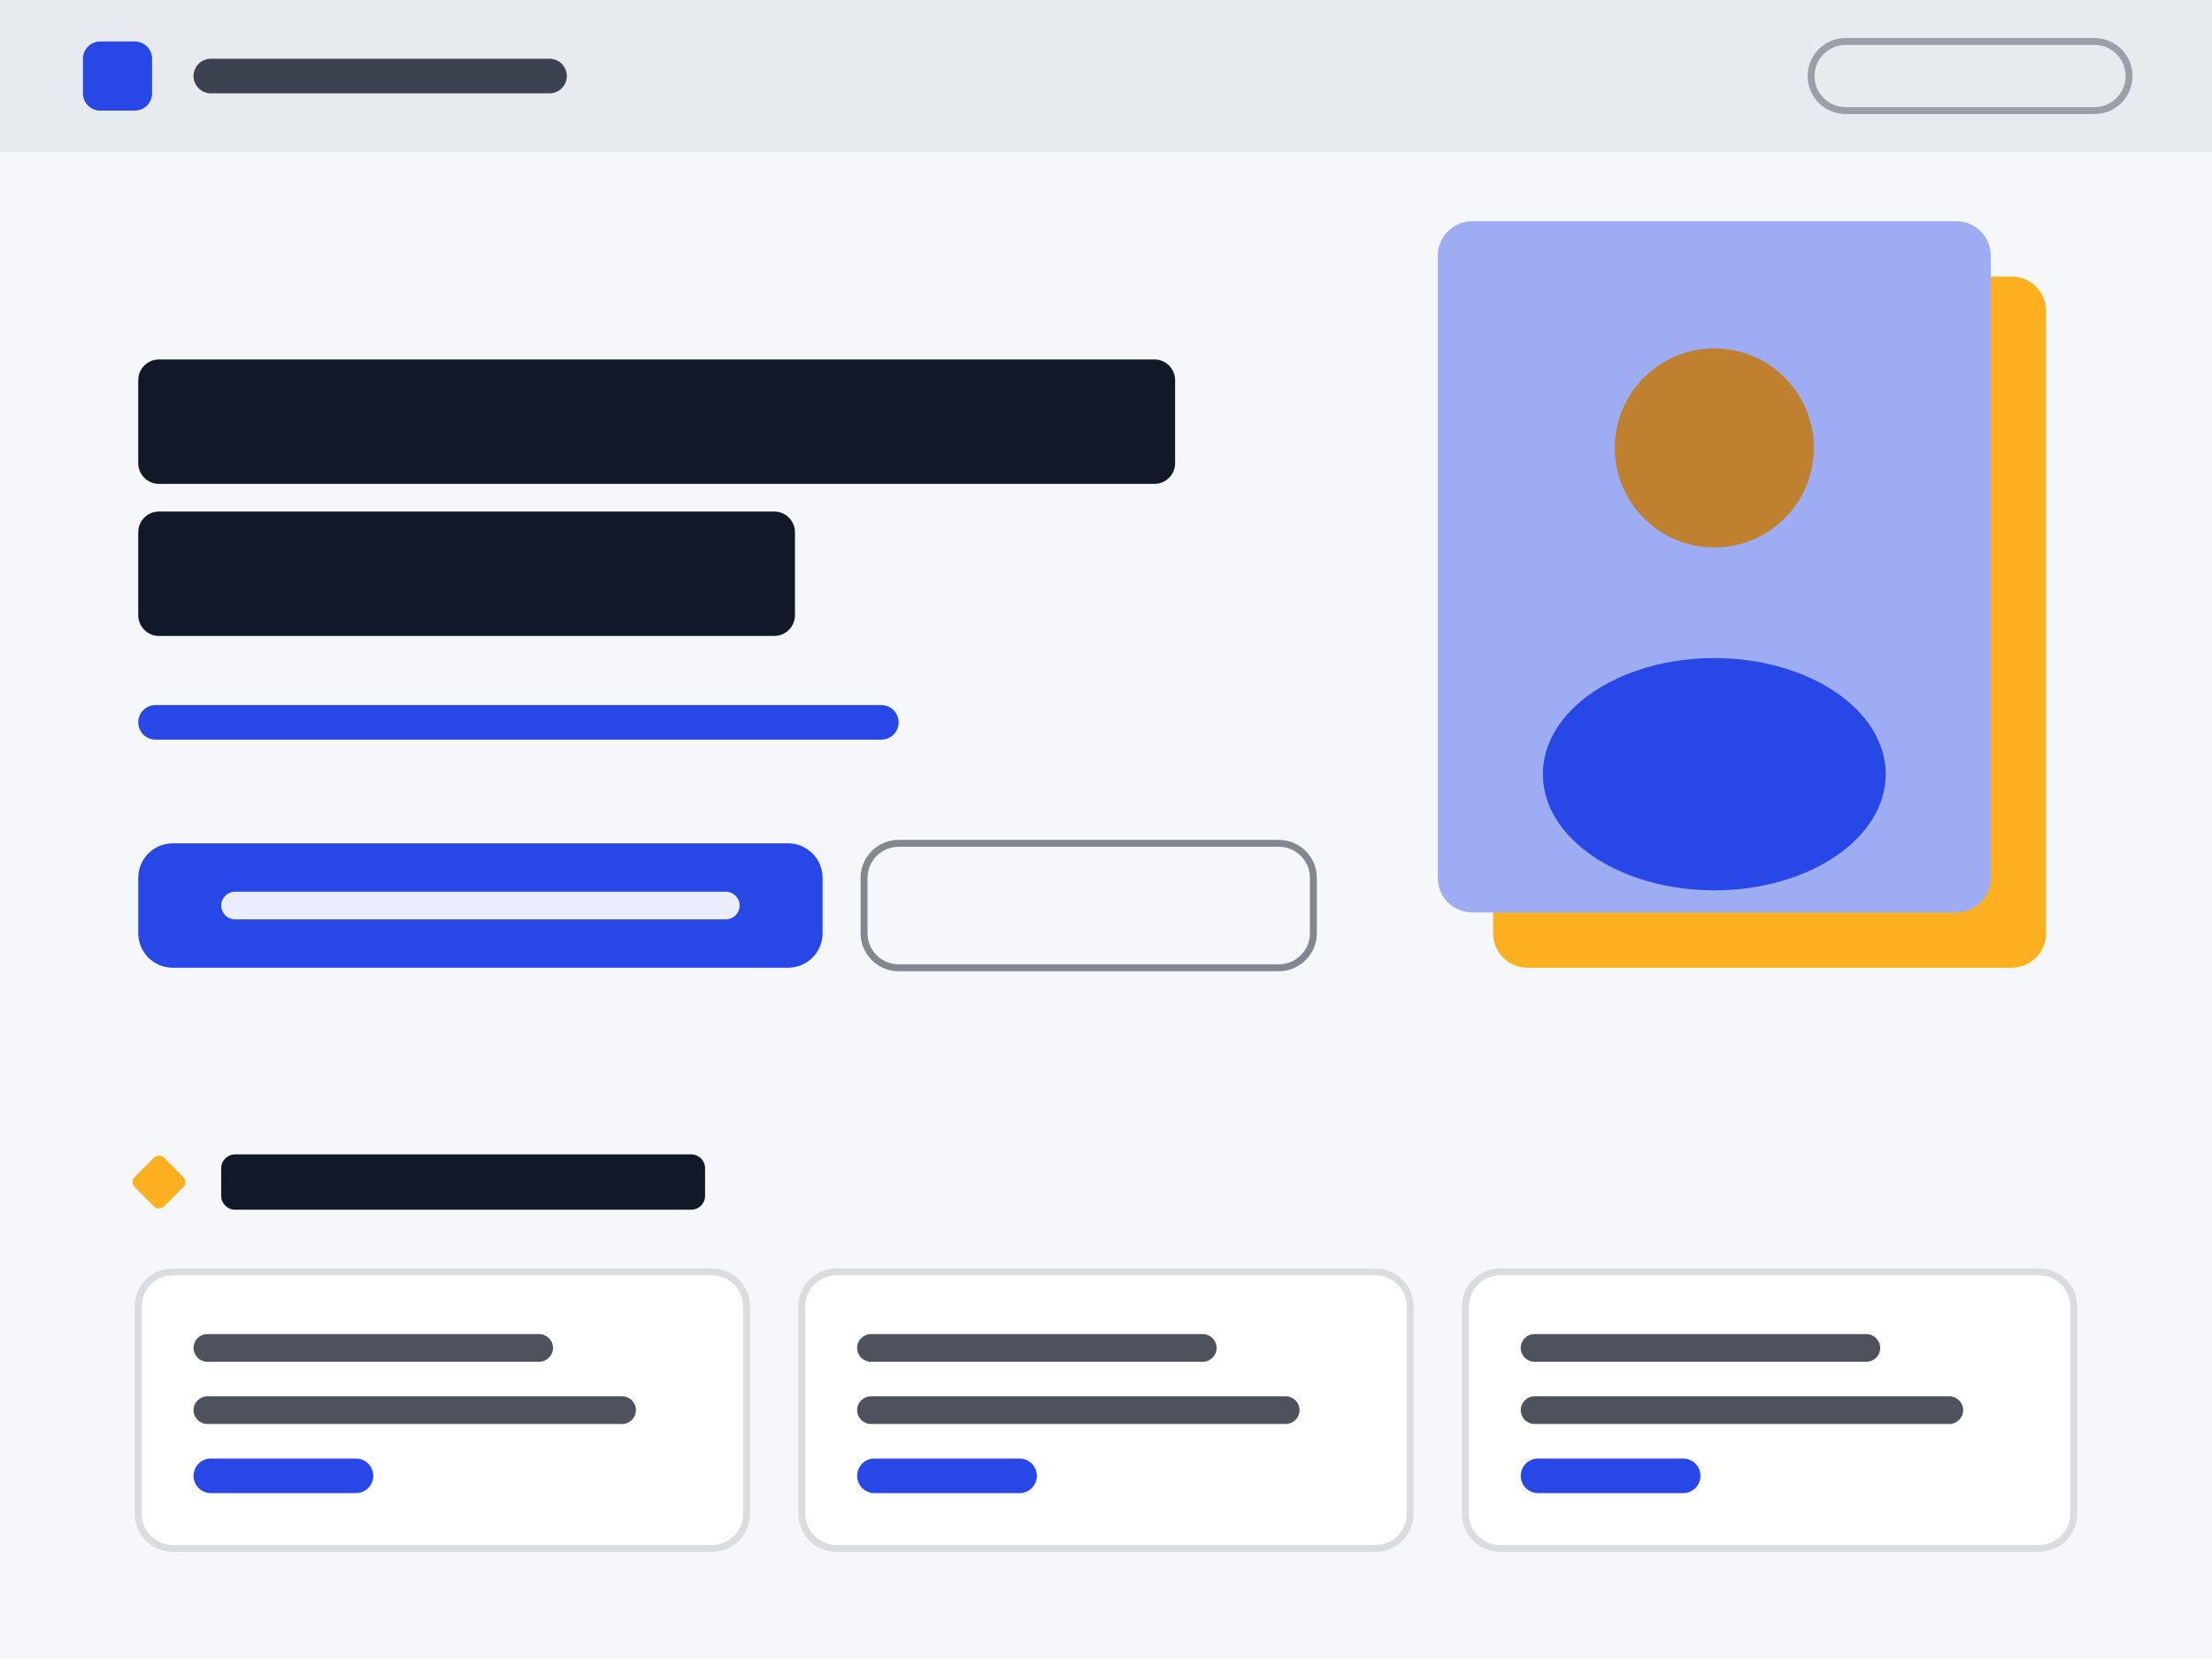
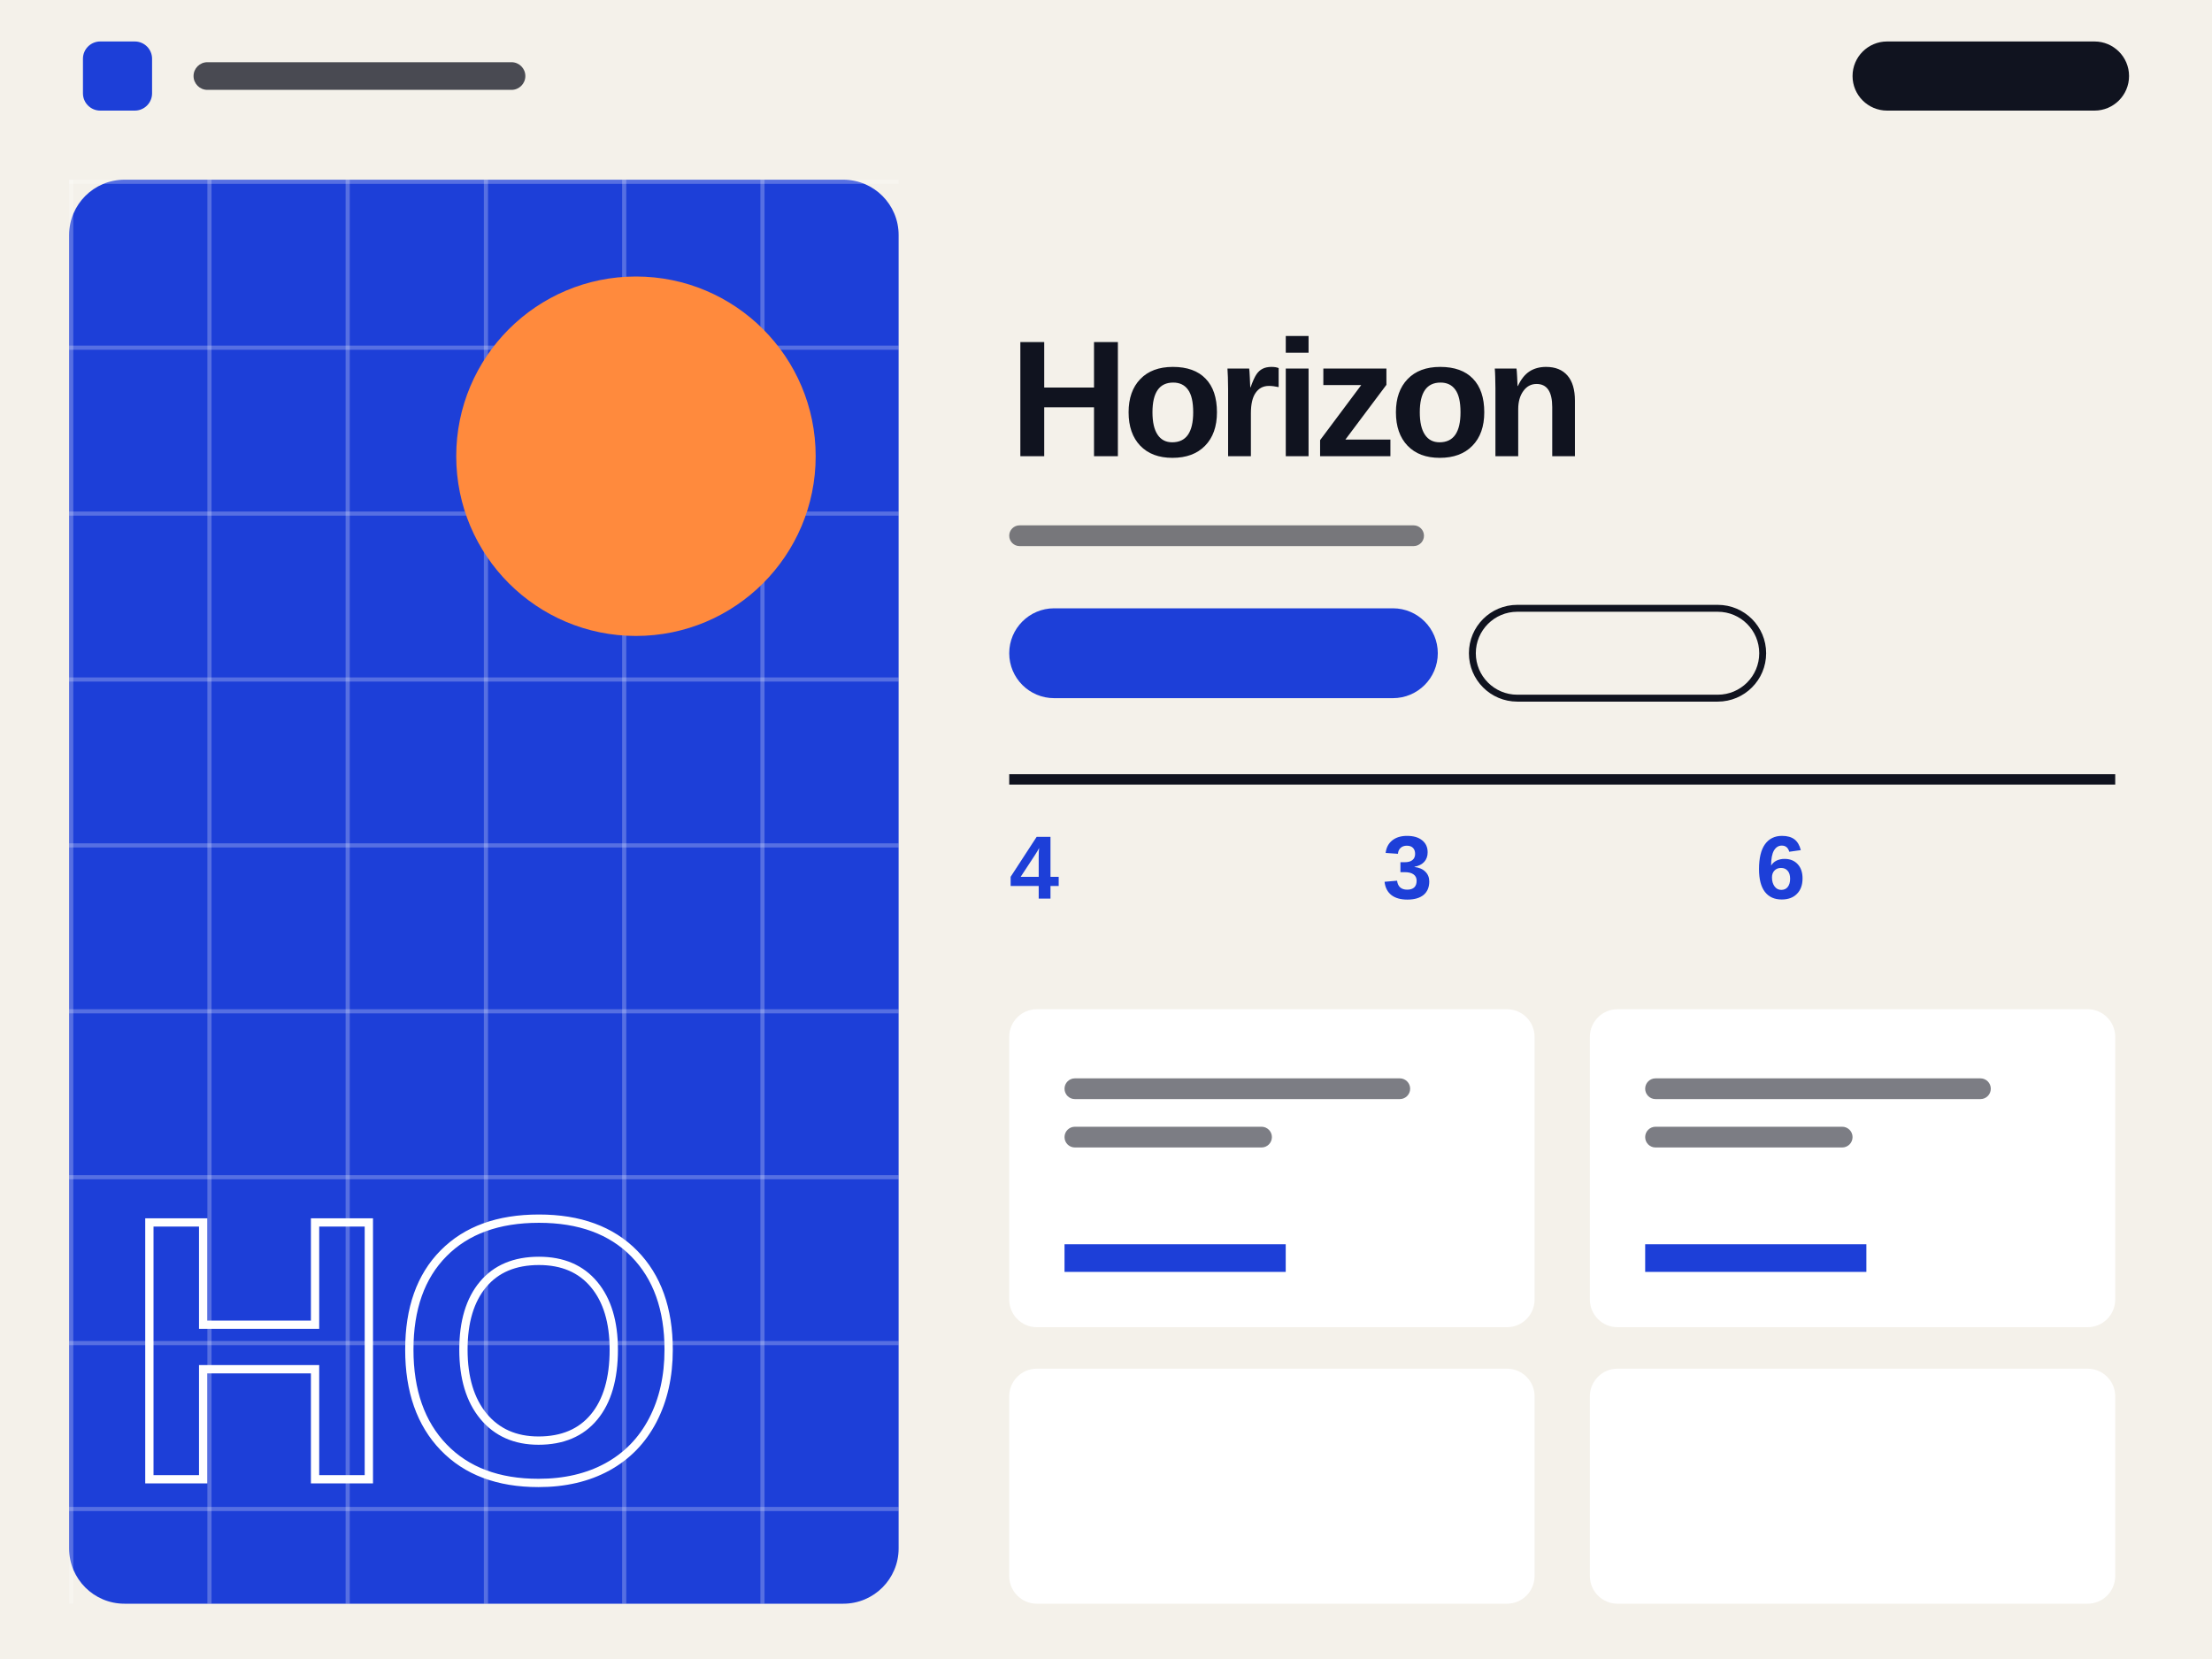
<svg xmlns="http://www.w3.org/2000/svg" viewBox="0 0 320 240" width="320" height="240" role="img" aria-label="Horizon">
-   <rect width="320" height="240" fill="#F5F7FB" />
-   <rect width="320" height="22" fill="#E7EAEE" />
-   <rect x="12" y="6" width="10" height="10" rx="2.5" fill="#2747E6" />
-   <rect x="28" y="8.5" width="54" height="5" rx="2.5" fill="#111827" opacity=".8" />
-   <rect x="262" y="6" width="46" height="10" rx="5" fill="none" stroke="#111827" stroke-opacity=".35" />
-   <rect x="216" y="40" width="80" height="100" rx="5" fill="#FFB020" />
-   <defs>
-     <clipPath id="c2487240">
-       <rect x="208" y="32" width="80" height="100.0" rx="5" />
-     </clipPath>
-   </defs>
-   <rect x="208" y="32" width="80" height="100.0" rx="5" fill="#9EACF4" />
-   <g clip-path="url(#c2487240)">
-     <circle cx="248" cy="64.8" r="14.4" fill="#BF812F" />
-     <ellipse cx="248" cy="112.0" rx="24.8" ry="16.8" fill="#2747E6" />
-   </g>
-   <rect x="20" y="52" width="150" height="18" rx="3" fill="#111827" />
-   <rect x="20" y="74" width="95" height="18" rx="3" fill="#111827" />
-   <rect x="20" y="102" width="110" height="5" rx="2.5" fill="#2747E6" opacity="1" />
-   <rect x="20" y="122" width="99" height="18" rx="5" fill="#2747E6" />
-   <rect x="32" y="129" width="75" height="4" rx="2" fill="#FFFFFF" opacity=".9" />
-   <rect x="125" y="122" width="65" height="18" rx="5" fill="none" stroke="#111827" stroke-opacity=".5" />
-   <rect x="20" y="168" width="6" height="6" rx="1" fill="#FFB020" transform="rotate(45 23 171)" />
-   <rect x="32" y="167" width="70" height="8" rx="2" fill="#111827" />
-   <rect x="20" y="184" width="88" height="40" rx="5" fill="#FFFFFF" stroke="#DBDCDF" />
-   <rect x="28" y="193" width="52" height="4" rx="2" fill="#111827" opacity="0.75" />
-   <rect x="28" y="202" width="64" height="4" rx="2" fill="#111827" opacity="0.75" />
-   <rect x="28" y="211" width="26" height="5" rx="2.5" fill="#2747E6" />
-   <rect x="116" y="184" width="88" height="40" rx="5" fill="#FFFFFF" stroke="#DBDCDF" />
-   <rect x="124" y="193" width="52" height="4" rx="2" fill="#111827" opacity="0.75" />
-   <rect x="124" y="202" width="64" height="4" rx="2" fill="#111827" opacity="0.75" />
-   <rect x="124" y="211" width="26" height="5" rx="2.5" fill="#2747E6" />
-   <rect x="212" y="184" width="88" height="40" rx="5" fill="#FFFFFF" stroke="#DBDCDF" />
-   <rect x="220" y="193" width="52" height="4" rx="2" fill="#111827" opacity="0.75" />
-   <rect x="220" y="202" width="64" height="4" rx="2" fill="#111827" opacity="0.75" />
-   <rect x="220" y="211" width="26" height="5" rx="2.5" fill="#2747E6" />
+   <rect x="0" y="0" width="320" height="240" fill="#F4F1EA" />
+   <rect x="0" y="0" width="320" height="22" fill="#F4F1EA" />
+   <rect x="12" y="6" width="10" height="10" fill="#1D3FD8" rx="2.5" />
+   <rect x="28" y="9" width="48" height="4" fill="#10131F" rx="2" opacity=".75" />
+   <rect x="268" y="6" width="40" height="10" fill="#10131F" rx="5" />
+   <rect x="10" y="26" width="120" height="206" fill="#1D3FD8" rx="8" />
+   <rect x="10" y="26" width="0.6" height="206" fill="#FFFFFF" opacity=".25" />
+   <rect x="30" y="26" width="0.6" height="206" fill="#FFFFFF" opacity=".25" />
+   <rect x="50" y="26" width="0.6" height="206" fill="#FFFFFF" opacity=".25" />
+   <rect x="70" y="26" width="0.6" height="206" fill="#FFFFFF" opacity=".25" />
+   <rect x="90" y="26" width="0.6" height="206" fill="#FFFFFF" opacity=".25" />
+   <rect x="110" y="26" width="0.6" height="206" fill="#FFFFFF" opacity=".25" />
+   <rect x="10" y="26" width="120" height="0.6" fill="#FFFFFF" opacity=".25" />
+   <rect x="10" y="50" width="120" height="0.6" fill="#FFFFFF" opacity=".25" />
+   <rect x="10" y="74" width="120" height="0.6" fill="#FFFFFF" opacity=".25" />
+   <rect x="10" y="98" width="120" height="0.6" fill="#FFFFFF" opacity=".25" />
+   <rect x="10" y="122" width="120" height="0.6" fill="#FFFFFF" opacity=".25" />
+   <rect x="10" y="146" width="120" height="0.6" fill="#FFFFFF" opacity=".25" />
+   <rect x="10" y="170" width="120" height="0.6" fill="#FFFFFF" opacity=".25" />
+   <rect x="10" y="194" width="120" height="0.6" fill="#FFFFFF" opacity=".25" />
+   <rect x="10" y="218" width="120" height="0.6" fill="#FFFFFF" opacity=".25" />
+   <circle cx="92" cy="66" r="26" fill="#FF8A3D" />
+   <text x="18" y="214" font-size="54" fill="none" font-family="Archivo, Arial Black, Arial, sans-serif" font-weight="800" stroke="#FFFFFF" stroke-width="1.2">HO</text>
+   <text x="146" y="66" font-size="24" fill="#10131F" font-family="Archivo, Arial Black, Arial, sans-serif" font-weight="800" letter-spacing="-1">Horizon</text>
+   <rect x="146" y="76" width="60" height="3" fill="#10131F" rx="1.5" opacity=".55" />
+   <rect x="146" y="88" width="62" height="13" fill="#1D3FD8" rx="6.5" />
+   <rect x="213" y="88" width="42" height="13" fill="none" rx="6.5" stroke="#10131F" stroke-width="1" />
+   <rect x="146" y="112" width="160" height="1.5" fill="#10131F" />
+   <text x="146" y="130" font-size="13" fill="#1D3FD8" font-family="Archivo, Arial Black, Arial, sans-serif" font-weight="800">4</text>
+   <text x="200" y="130" font-size="13" fill="#1D3FD8" font-family="Archivo, Arial Black, Arial, sans-serif" font-weight="800">3</text>
+   <text x="254" y="130" font-size="13" fill="#1D3FD8" font-family="Archivo, Arial Black, Arial, sans-serif" font-weight="800">6</text>
+   <rect x="146" y="146" width="76" height="46" fill="#FFFFFF" rx="4" />
+   <rect x="230" y="146" width="76" height="46" fill="#FFFFFF" rx="4" />
+   <rect x="146" y="198" width="76" height="34" fill="#FFFFFF" rx="4" />
+   <rect x="230" y="198" width="76" height="34" fill="#FFFFFF" rx="4" />
+   <rect x="154" y="156" width="50" height="3" fill="#10131F" rx="1.5" opacity=".55" />
+   <rect x="154" y="163" width="30" height="3" fill="#10131F" rx="1.5" opacity=".55" />
+   <rect x="238" y="156" width="50" height="3" fill="#10131F" rx="1.5" opacity=".55" />
+   <rect x="238" y="163" width="30" height="3" fill="#10131F" rx="1.5" opacity=".55" />
+   <rect x="154" y="180" width="32" height="4" fill="#1D3FD8" />
+   <rect x="238" y="180" width="32" height="4" fill="#1D3FD8" />
</svg>
